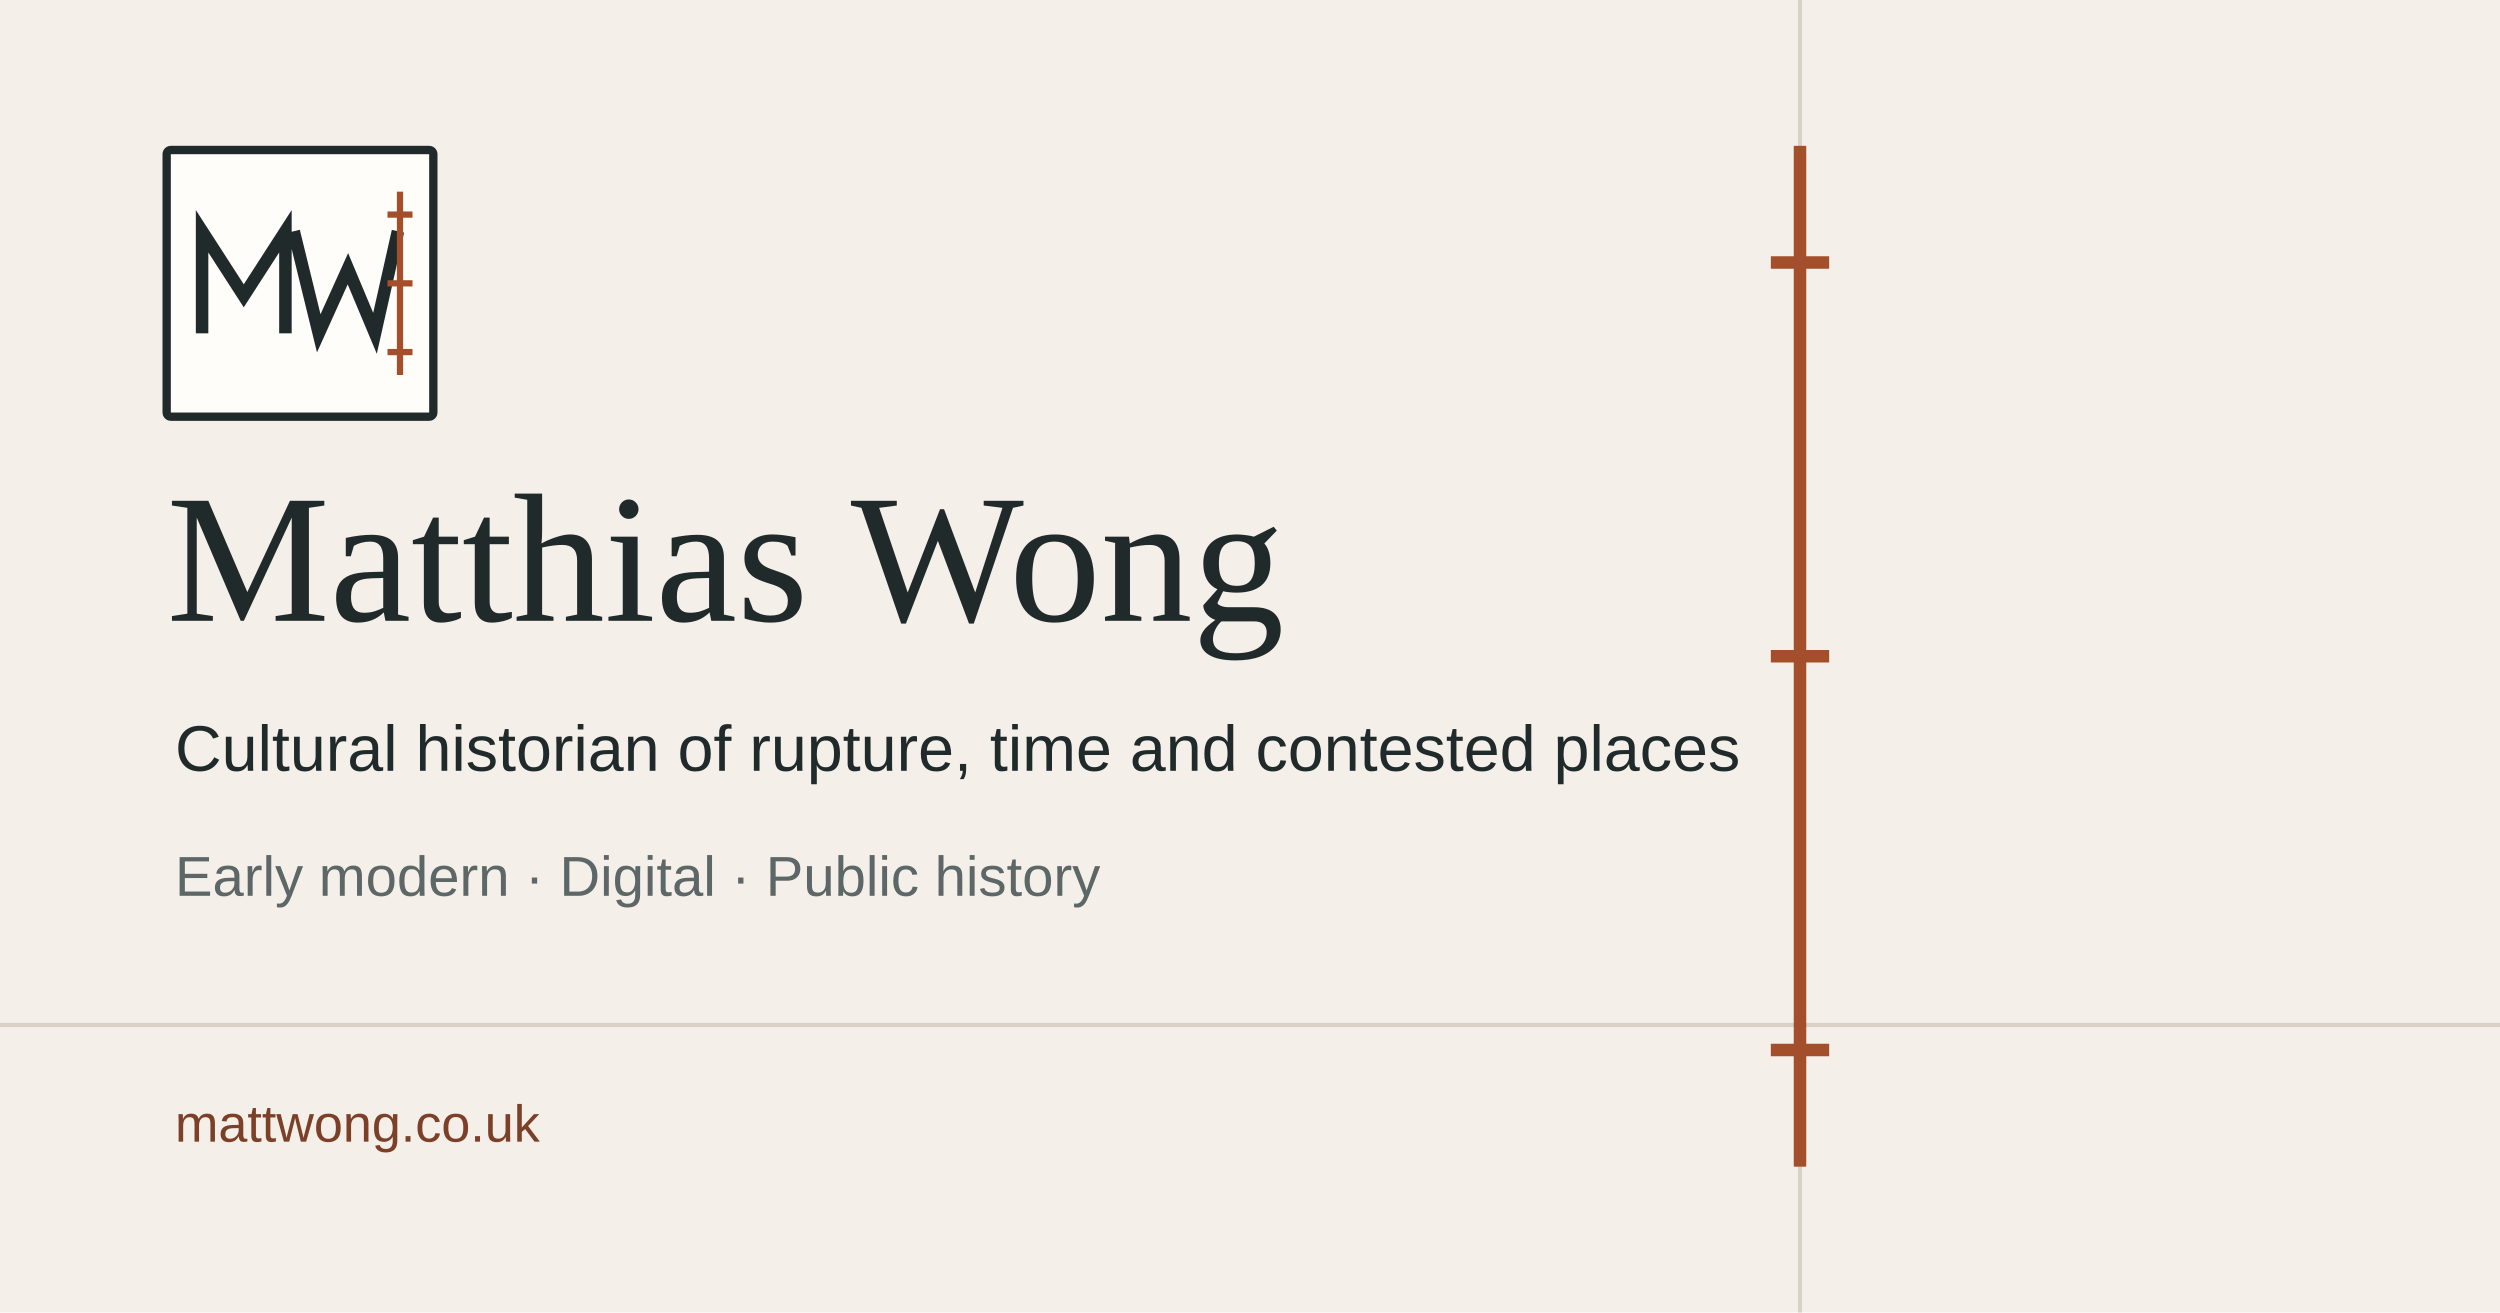
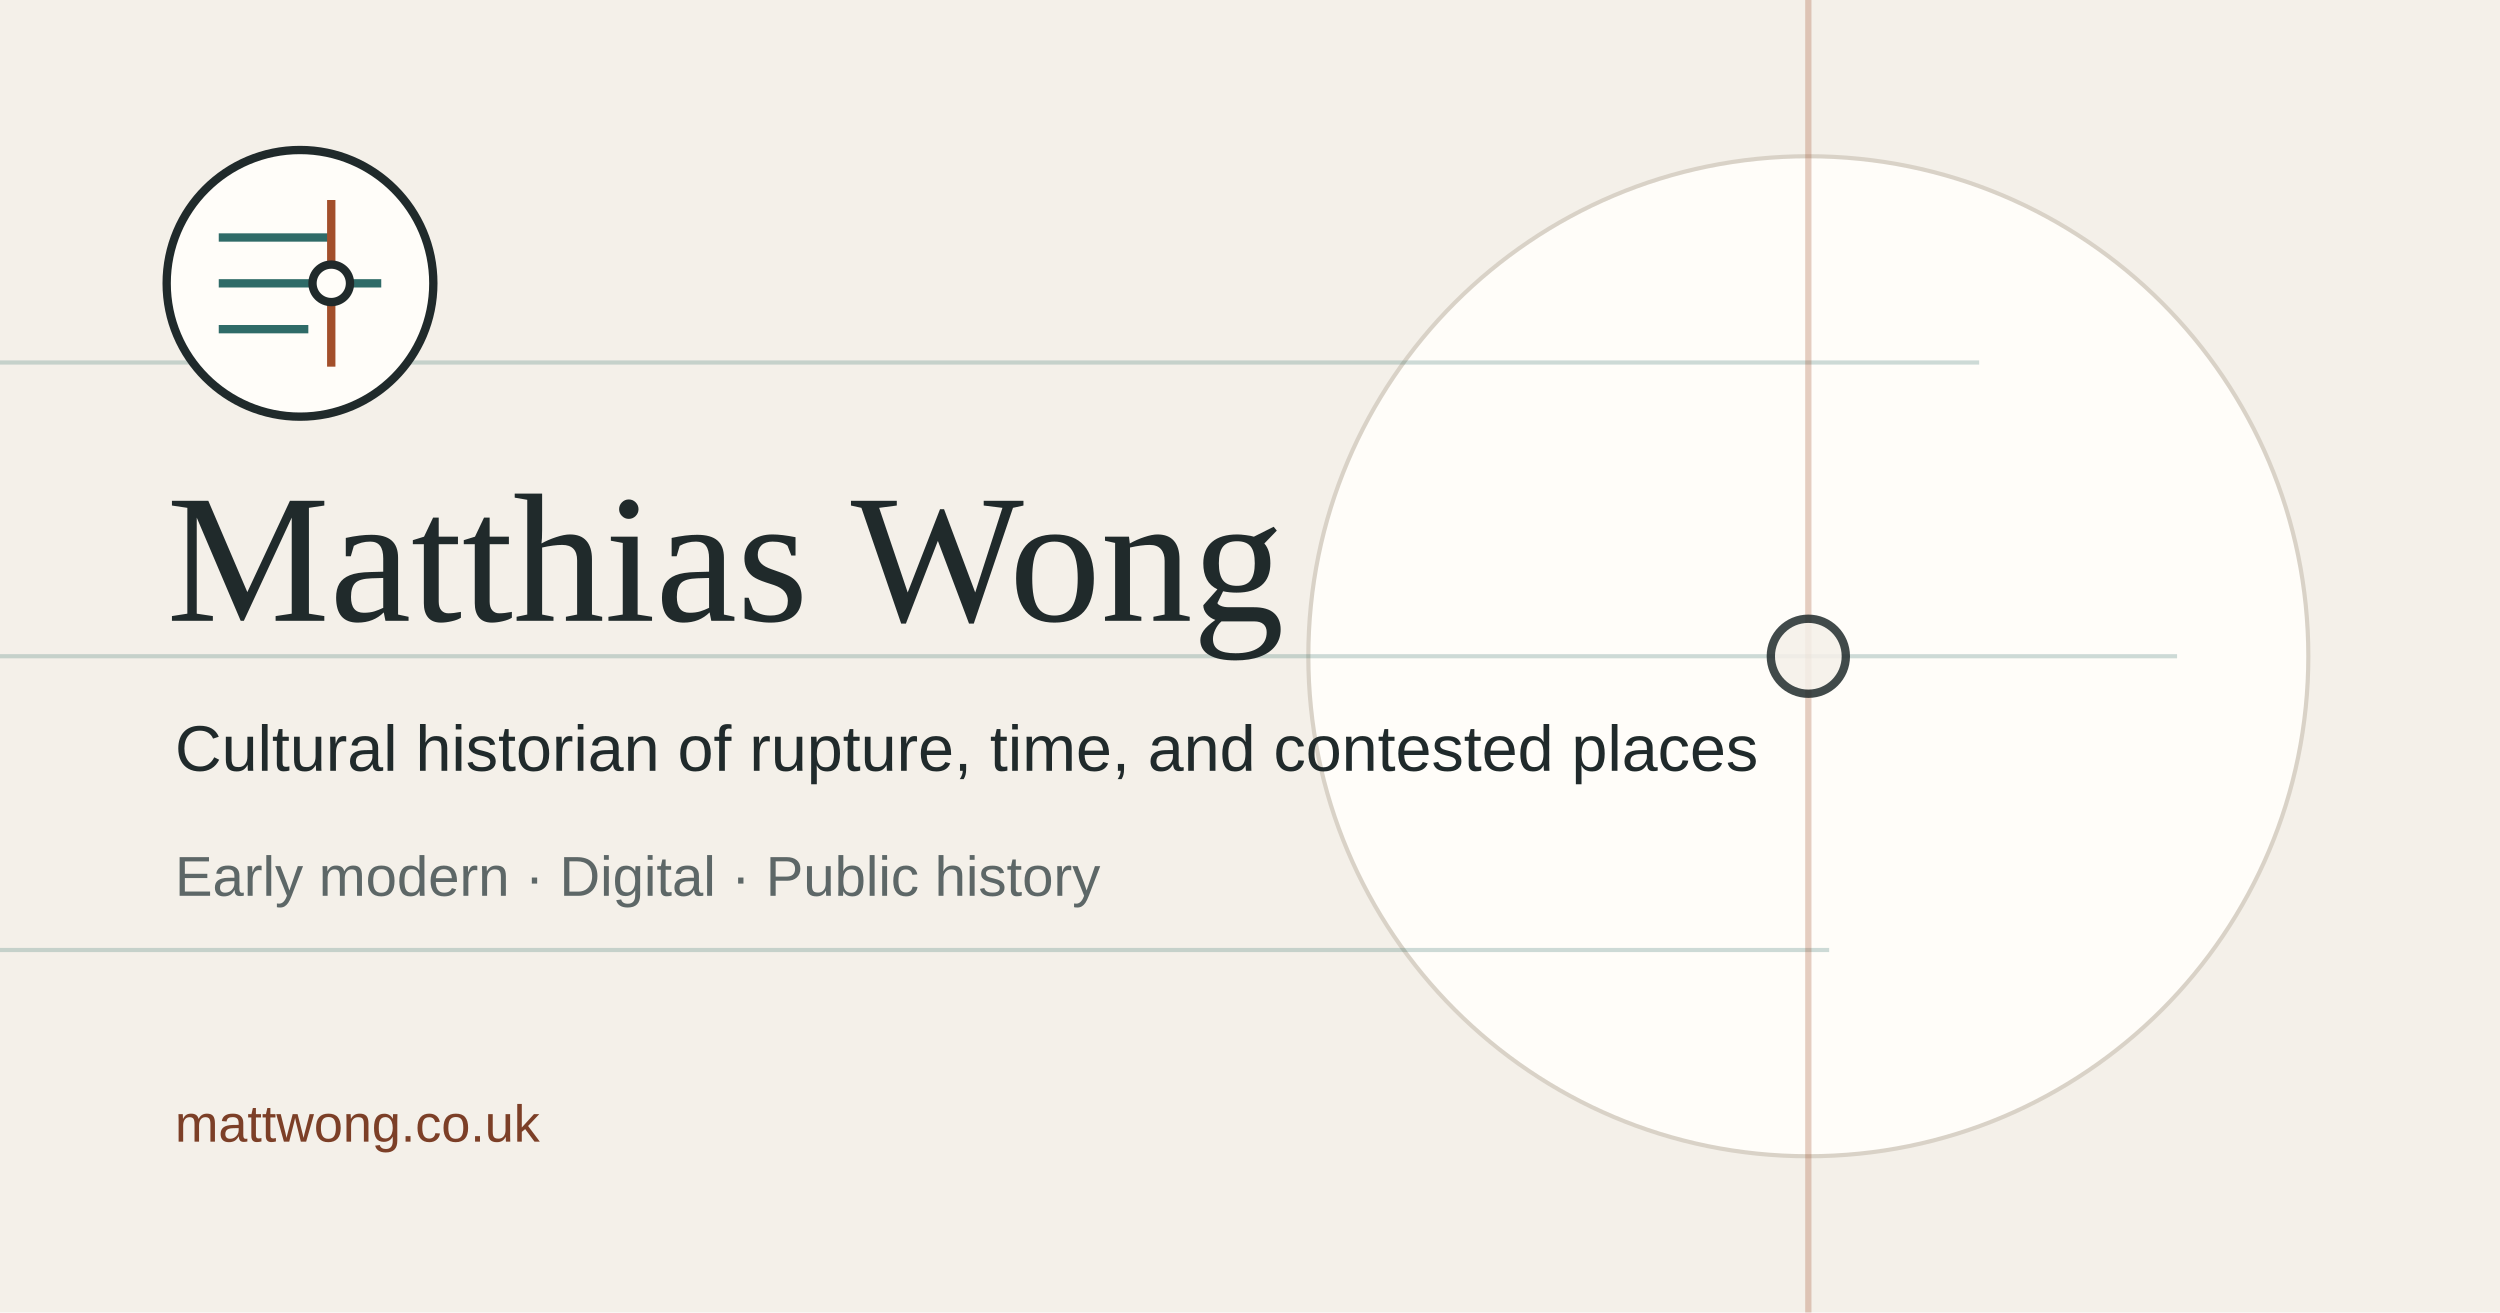
<svg xmlns="http://www.w3.org/2000/svg" width="1200" height="630" viewBox="0 0 1200 630" role="img" aria-labelledby="title description">
  <rect width="1200" height="630" fill="#f4f0e9" />
-   <path d="M0 492h1200M864 0v630" fill="none" stroke="#d9d2c7" stroke-width="2" />
-   <path d="M864 70v490M850 126h28M850 315h28M850 504h28" fill="none" stroke="#a34f2b" stroke-width="6" />
-   <rect x="80" y="72" width="128" height="128" rx="2" fill="#fffdf9" stroke="#202a2b" stroke-width="4" />
-   <path d="M97 160v-49l20 31 20-31v49m4-49 12 49 14-31 13 31 11-49" fill="none" stroke="#202a2b" stroke-width="6" />
-   <path d="M192 92v88m-6-77h12m-12 33h12m-12 33h12" fill="none" stroke="#a34f2b" stroke-width="3" />
+   <circle cx="868" cy="315" r="240" fill="#fffdf9" stroke="#d9d2c7" stroke-width="2" />
+   <path d="M0 174h950M0 315h1045M0 456h878" fill="none" stroke="#2f6b68" stroke-width="2" opacity="0.24" />
+   <path d="M868 0v630" fill="none" stroke="#a34f2b" stroke-width="3" opacity="0.28" />
+   <circle cx="868" cy="315" r="18" fill="#f4f0e9" stroke="#202a2b" stroke-width="4" opacity="0.85" />
+   <circle cx="144" cy="136" r="64" fill="#fffdf9" stroke="#202a2b" stroke-width="4" />
+   <path d="M105 114h55M105 136h78M105 158h43" fill="none" stroke="#2f6b68" stroke-width="4" />
+   <path d="M159 96v80" fill="none" stroke="#a34f2b" stroke-width="4" />
+   <circle cx="159" cy="136" r="9" fill="#fffdf9" stroke="#202a2b" stroke-width="4" />
  <text x="80" y="298" fill="#202a2b" font-family="Georgia, 'Times New Roman', serif" font-size="88">Matthias Wong</text>
-   <text x="84" y="370" fill="#202a2b" font-family="Arial, Helvetica, sans-serif" font-size="31">Cultural historian of rupture, time and contested places</text>
+   <text x="84" y="370" fill="#202a2b" font-family="Arial, Helvetica, sans-serif" font-size="31">Cultural historian of rupture, time, and contested places</text>
  <text x="84" y="430" fill="#5d6767" font-family="Arial, Helvetica, sans-serif" font-size="27">Early modern · Digital · Public history</text>
  <text x="84" y="548" fill="#7c3f27" font-family="Arial, Helvetica, sans-serif" font-size="25">mattwong.co.uk</text>
</svg>
